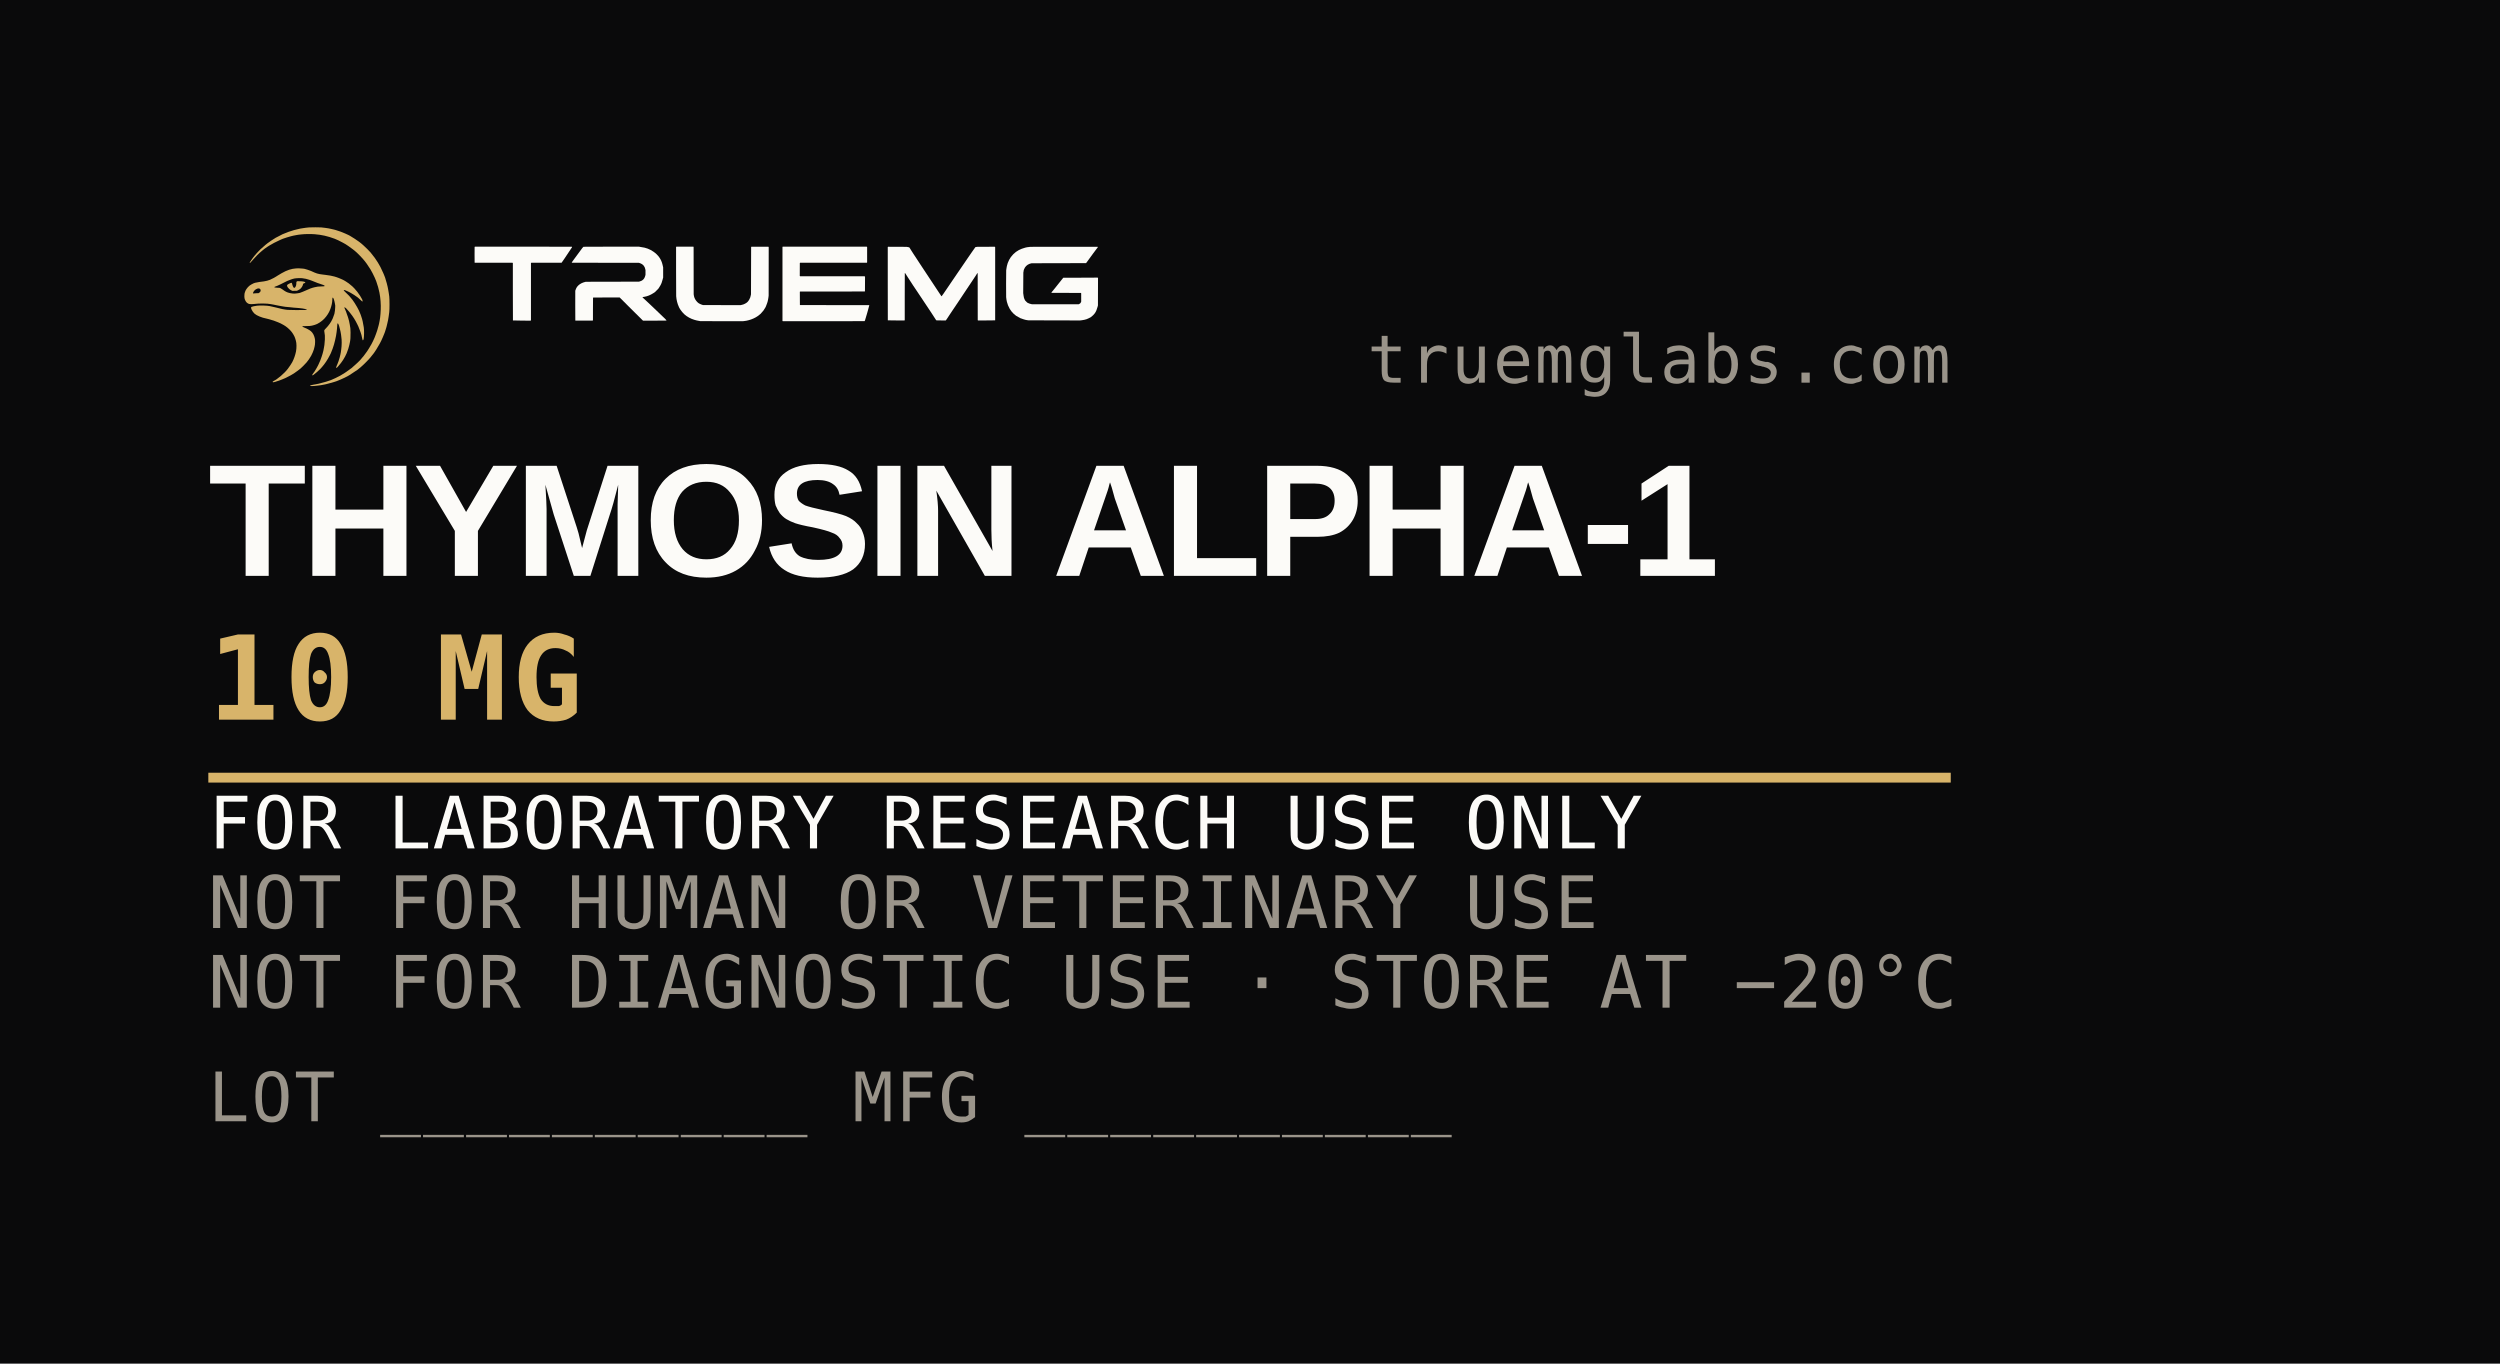
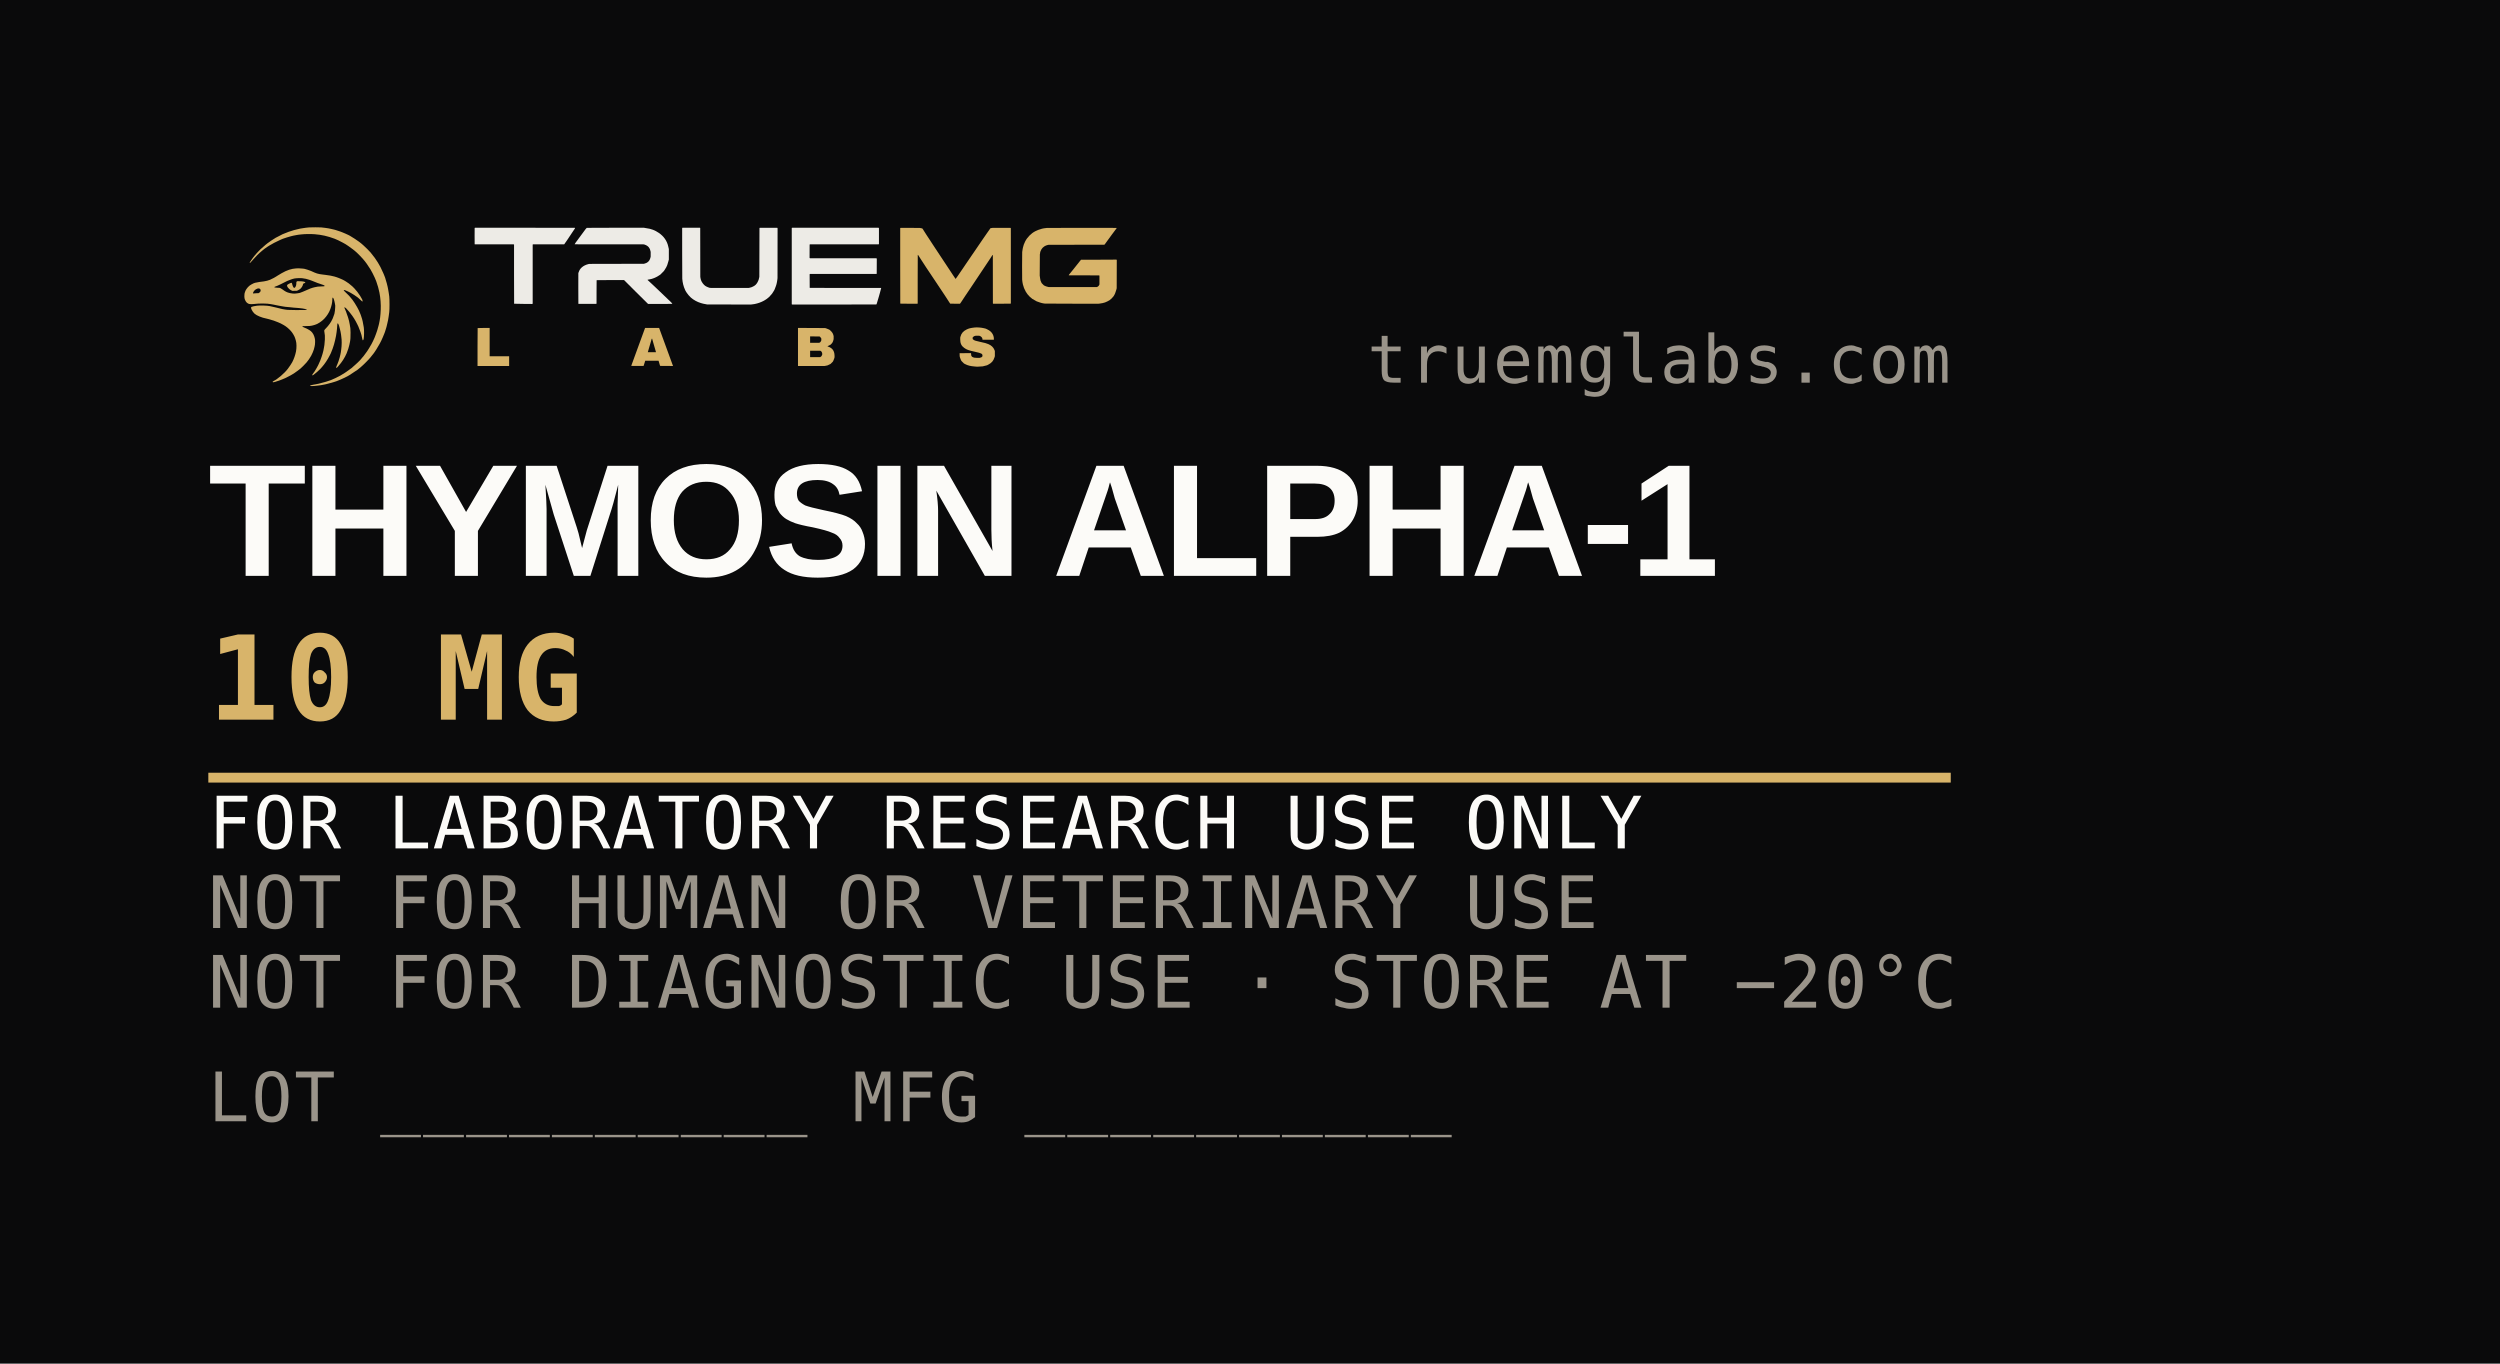
<svg xmlns="http://www.w3.org/2000/svg" width="66.0mm" height="36.0mm" viewBox="0 0 66.0 36.0">
  <rect x="0" y="0" width="66.0" height="36.0" fill="#0A0A0B" />
  <g transform="translate(5.500,5.300) scale(0.0035)">
    <g transform="translate(0,1600) scale(0.025,-0.025)" fill="#D8B46A" stroke="none">
      <path d="M30400 55957 c-297 -16 -720 -59 -940 -94 -220 -35 -598 -91 -840 -124 -768 -105 -982 -149 -2060 -419 -187 -47 -520 -130 -740 -184 -821 -204 -2477 -801 -3440 -1242 -528 -241 -1624 -809 -2100 -1086 -590 -345 -2063 -1335 -2434 -1636 -184 -150 -429 -344 -546 -432 -225 -171 -418 -340 -1592 -1400 -171 -154 -354 -346 -408 -427 -53 -81 -151 -178 -217 -217 -65 -39 -332 -323 -591 -631 -260 -307 -536 -632 -615 -722 -79 -90 -204 -252 -278 -361 -74 -110 -192 -263 -262 -340 -114 -126 -263 -343 -696 -1013 -216 -334 -206 -561 14 -319 54 61 220 236 368 390 148 154 351 382 453 506 583 717 1913 2044 2524 2520 187 146 376 305 420 354 124 139 986 773 1403 1033 152 95 430 269 617 387 719 454 2073 1166 2860 1505 308 133 603 269 657 303 136 88 871 359 1323 488 209 60 422 131 472 159 51 28 280 93 509 144 229 52 529 139 668 194 138 54 485 138 771 186 286 48 664 121 840 162 176 41 500 94 720 119 220 24 553 61 740 82 1195 135 2877 157 4140 55 2107 -171 3829 -563 6000 -1368 547 -203 1543 -682 2440 -1172 805 -441 925 -512 1273 -757 172 -121 406 -279 520 -351 314 -199 918 -640 1261 -920 168 -138 414 -333 546 -433 671 -512 2476 -2380 3072 -3178 171 -230 399 -535 507 -678 203 -270 597 -862 1144 -1720 301 -472 1075 -1973 1331 -2582 244 -582 288 -689 440 -1078 157 -402 526 -1548 526 -1634 0 -25 63 -271 139 -546 425 -1525 659 -3281 692 -5200 24 -1413 -143 -3550 -352 -4500 -43 -198 -116 -563 -160 -812 -45 -249 -115 -537 -156 -640 -40 -103 -95 -296 -122 -428 -70 -351 -400 -1420 -556 -1800 -45 -110 -126 -335 -179 -500 -303 -935 -1266 -2951 -1690 -3540 -48 -66 -136 -217 -195 -335 -59 -118 -223 -384 -363 -590 -141 -206 -291 -442 -333 -525 -80 -157 -865 -1223 -1119 -1521 -80 -93 -265 -302 -411 -463 -146 -160 -293 -345 -327 -409 -114 -218 -2195 -2185 -2830 -2676 -482 -373 -1297 -962 -1638 -1185 -187 -123 -392 -257 -455 -299 -933 -620 -1772 -1089 -2765 -1547 -1211 -558 -1273 -583 -2220 -892 -165 -54 -462 -153 -659 -220 -404 -137 -1597 -460 -1841 -499 -88 -14 -268 -60 -400 -101 -132 -42 -497 -113 -811 -159 -315 -46 -711 -117 -880 -159 -170 -41 -410 -95 -534 -119 -231 -46 -397 -133 -347 -183 95 -94 798 -124 1312 -56 165 22 480 57 700 78 872 82 1752 214 2260 340 209 52 470 107 580 122 229 33 1212 293 1670 443 170 56 494 152 720 213 225 62 554 167 730 234 812 310 1131 440 1222 499 54 35 216 108 361 162 314 117 1446 662 1757 846 121 71 355 207 520 301 366 210 1934 1241 2396 1576 184 134 481 371 660 526 178 155 414 350 524 433 303 227 1686 1577 2220 2165 530 584 702 788 1026 1220 124 165 288 365 363 445 76 80 195 237 265 348 69 111 214 324 322 474 107 150 267 390 356 533 591 958 912 1505 1022 1741 70 149 190 374 268 501 77 128 192 355 255 505 63 150 272 615 464 1033 191 418 388 895 437 1060 48 165 128 376 176 469 47 93 114 299 147 457 34 159 105 389 159 511 54 123 134 394 178 603 44 209 133 578 197 820 205 766 368 1607 466 2396 53 420 127 980 164 1244 103 719 104 3773 2 4678 -40 351 -80 651 -89 666 -10 15 -53 304 -97 642 -44 338 -123 794 -176 1014 -53 220 -110 499 -126 620 -35 263 -450 1784 -595 2180 -56 154 -103 326 -103 383 -1 57 -46 192 -102 300 -55 108 -130 296 -165 417 -36 121 -106 301 -157 400 -51 99 -137 297 -190 440 -127 339 -665 1495 -792 1700 -54 88 -134 241 -177 340 -180 415 -1143 1960 -1598 2567 -399 531 -784 1023 -1271 1625 -285 353 -1603 1669 -2131 2128 -215 187 -483 422 -594 522 -112 101 -303 252 -424 337 -121 85 -274 203 -340 262 -268 241 -2259 1538 -2760 1799 -154 81 -352 185 -440 232 -251 134 -937 448 -980 448 -21 0 -151 53 -289 119 -523 248 -1616 649 -2243 823 -194 54 -383 113 -420 133 -38 19 -212 65 -388 103 -176 37 -574 130 -885 205 -311 75 -689 154 -840 175 -151 22 -572 84 -935 139 -363 54 -912 118 -1220 141 -624 46 -2827 46 -3660 -1z" />
      <path d="M26520 43595 c-1503 -101 -2804 -534 -4460 -1485 -714 -409 -983 -571 -1100 -661 -55 -43 -163 -110 -240 -149 -77 -40 -201 -119 -276 -176 -252 -192 -912 -540 -1832 -966 -362 -168 -1371 -434 -1832 -483 -220 -24 -849 -105 -1397 -181 -1084 -151 -1615 -302 -2108 -598 -124 -75 -244 -136 -267 -136 -23 0 -123 -62 -222 -138 -99 -75 -243 -170 -319 -210 -194 -101 -835 -791 -958 -1032 -57 -110 -148 -261 -204 -335 -55 -74 -113 -191 -127 -260 -15 -69 -77 -242 -139 -385 -93 -215 -119 -350 -150 -780 -62 -878 26 -1314 388 -1935 234 -401 636 -717 1052 -828 273 -73 1001 -73 1501 0 1439 208 4011 182 5050 -52 99 -22 459 -87 800 -145 341 -57 728 -138 860 -179 132 -41 510 -114 840 -162 330 -47 780 -129 1000 -181 220 -51 607 -113 860 -136 253 -24 865 -80 1360 -124 495 -45 981 -98 1080 -118 99 -20 306 -37 460 -38 354 -3 1780 -140 2269 -220 561 -91 1231 -246 1282 -297 107 -107 -50 -145 -708 -168 -1005 -37 -4364 -9 -5019 41 -919 71 -2277 343 -3524 706 -295 86 -642 164 -1920 435 -801 170 -2892 235 -3833 119 -689 -85 -1433 -246 -1627 -352 -142 -77 -161 -105 -172 -254 -7 -100 14 -219 54 -296 36 -70 115 -247 175 -392 132 -321 525 -849 832 -1119 668 -585 2172 -1205 3551 -1464 184 -34 412 -90 507 -124 95 -34 263 -78 373 -99 481 -89 2334 -717 2607 -883 70 -43 250 -120 400 -172 244 -83 464 -195 1313 -665 764 -423 1614 -1125 2248 -1858 531 -613 1106 -1620 1268 -2220 39 -143 124 -429 189 -636 240 -761 257 -2233 37 -3317 -217 -1075 -632 -2255 -1116 -3173 -229 -434 -819 -1321 -1340 -2014 -1001 -1331 -3082 -3113 -4317 -3698 -201 -95 -291 -207 -251 -311 40 -104 505 -42 935 126 201 79 390 143 420 143 30 0 161 38 291 85 130 47 425 153 656 235 1057 378 1752 700 3120 1446 773 421 1073 619 2200 1450 708 522 898 688 1617 1407 888 889 1167 1215 1709 1992 459 658 952 1543 1074 1925 28 88 87 232 131 320 162 320 426 1184 487 1588 34 226 81 482 105 568 24 86 47 446 51 800 5 574 -6 700 -108 1164 -196 892 -591 1610 -1163 2111 -348 305 -1330 854 -1763 986 -288 88 -828 392 -822 463 7 83 242 104 886 80 867 -32 1816 58 2336 222 198 62 469 141 603 175 749 190 2014 1010 2759 1788 834 871 1481 1889 1872 2948 371 1003 586 2015 587 2767 0 510 43 700 159 700 169 0 460 -829 623 -1780 l107 -620 -22 -660 c-20 -592 -86 -1119 -231 -1831 -41 -202 -387 -1161 -474 -1316 -22 -40 -93 -192 -157 -337 -367 -838 -1079 -1848 -1882 -2673 -599 -615 -608 -633 -509 -1135 146 -744 192 -1447 147 -2272 -48 -871 -109 -1582 -139 -1632 -12 -18 -67 -361 -124 -762 -56 -401 -146 -867 -198 -1036 -53 -168 -107 -378 -122 -466 -14 -88 -78 -322 -141 -520 -64 -198 -160 -504 -214 -680 -152 -499 -411 -1216 -459 -1274 -24 -29 -90 -177 -147 -329 -57 -152 -145 -349 -195 -437 -51 -88 -122 -250 -158 -360 -36 -110 -119 -281 -185 -380 -66 -99 -120 -197 -120 -218 0 -20 -72 -160 -160 -310 -88 -149 -235 -402 -327 -562 -315 -549 -487 -810 -761 -1157 -516 -654 -501 -911 32 -556 404 269 1699 1403 2036 1782 132 149 367 412 523 584 778 860 1696 2237 2305 3457 131 264 289 579 351 700 62 121 141 322 177 448 36 125 128 358 204 519 77 160 140 315 140 345 0 29 52 183 115 341 392 980 975 3467 1107 4727 32 308 86 767 118 1020 33 253 61 649 62 880 5 962 253 961 558 -3 94 -296 211 -735 261 -977 49 -242 135 -611 191 -820 55 -209 121 -587 145 -840 25 -253 62 -559 82 -680 172 -1013 156 -2619 -38 -3940 -42 -286 -88 -619 -102 -740 -14 -121 -76 -427 -137 -680 -61 -253 -150 -622 -197 -820 -127 -538 -590 -1900 -721 -2122 -39 -66 -146 -312 -238 -546 -153 -393 -176 -552 -79 -552 54 0 393 237 393 275 0 17 149 195 331 395 955 1050 1835 2420 2383 3710 337 792 716 1965 832 2574 36 190 109 535 161 766 162 707 225 1653 199 3000 -22 1204 -30 1285 -245 2420 -174 915 -259 1298 -325 1453 -34 81 -78 246 -98 366 -20 121 -90 346 -154 500 -65 155 -172 452 -238 661 -219 697 -371 1096 -590 1549 -225 468 -255 587 -158 625 60 23 542 -311 542 -375 0 -18 167 -210 371 -426 204 -216 424 -465 490 -553 65 -88 227 -295 361 -460 806 -1000 1475 -2061 2055 -3260 159 -330 307 -633 329 -674 87 -161 473 -1149 536 -1371 37 -129 117 -352 179 -495 130 -300 330 -1063 443 -1694 78 -431 162 -666 238 -666 74 0 192 250 233 495 136 809 151 2549 29 3405 -164 1155 -478 2567 -677 3046 -53 129 -120 333 -147 454 -28 121 -91 301 -140 400 -49 99 -112 252 -139 340 -263 842 -1447 2937 -2313 4092 -647 863 -1321 1593 -2113 2292 -380 335 -559 564 -507 649 35 57 368 -4 513 -94 72 -44 234 -116 359 -159 125 -43 285 -113 354 -156 69 -43 225 -117 346 -164 193 -76 779 -416 1600 -929 143 -89 368 -246 500 -349 132 -103 324 -236 427 -295 103 -59 226 -156 273 -217 47 -60 209 -209 361 -330 151 -121 341 -298 423 -393 147 -172 412 -367 500 -367 65 0 11 374 -86 593 -41 95 -200 374 -352 620 -152 246 -308 510 -346 587 -75 150 -584 868 -818 1153 -619 756 -1136 1324 -1463 1607 -910 786 -1306 1090 -1806 1385 -172 102 -385 235 -473 295 -208 143 -717 397 -1153 577 -191 79 -504 209 -697 289 -192 80 -485 187 -650 238 -165 50 -453 139 -640 196 -545 168 -1843 407 -2580 476 -374 34 -869 97 -1100 139 -231 41 -582 94 -780 116 -361 41 -1191 293 -1520 460 -595 303 -1597 706 -2220 892 -828 248 -1011 292 -1227 295 -114 1 -339 19 -500 39 -451 57 -1085 72 -1593 38z m1750 -2955 c603 -47 1755 -303 2219 -493 182 -75 385 -148 451 -164 66 -15 237 -80 380 -143 809 -358 2387 -945 3079 -1146 331 -96 539 -198 665 -324 l62 -61 -65 -65 c-53 -53 -213 -68 -952 -89 -973 -28 -1196 -54 -1970 -230 -915 -207 -1807 -533 -2759 -1007 -349 -173 -1455 -617 -1800 -722 -198 -60 -1095 -189 -1477 -212 -768 -46 -2093 236 -2671 568 -510 292 -675 400 -952 621 -165 132 -444 309 -620 393 l-320 152 -722 36 c-406 19 -761 55 -810 82 -106 56 -115 157 -18 191 39 13 178 68 310 123 132 55 384 151 560 213 176 62 653 285 1060 495 407 211 947 483 1200 605 253 122 559 273 680 335 121 62 328 144 460 181 132 37 313 110 402 161 90 52 307 131 483 176 176 45 382 108 458 139 375 156 1784 254 2667 185z m-12741 -3188 c84 -49 157 -141 206 -259 153 -369 -11 -726 -452 -985 l-183 -108 -600 0 c-407 0 -628 -16 -687 -50 -118 -67 -232 -63 -294 11 -172 208 461 1091 900 1255 118 44 284 119 368 165 187 103 540 89 742 -29z" />
      <path d="M26687 39620 l-119 -100 -18 -470 c-17 -409 -36 -512 -147 -790 -197 -494 -466 -674 -672 -450 -159 174 -361 642 -408 950 -51 326 -114 458 -237 490 -131 34 -1056 -420 -1251 -615 -316 -316 318 -1235 1125 -1629 l379 -186 681 3 680 2 425 205 c315 151 495 269 691 452 333 312 649 831 725 1190 68 324 93 351 426 450 314 94 364 159 230 301 -178 190 -840 297 -1832 297 l-559 0 -119 -100z" />
    </g>
  </g>
-   <g transform="translate(12.500,6.500) scale(0.002929)">
-     <g transform="translate(0,681) scale(0.025,-0.025)" fill="#FCFBF8" stroke="none">
-       <path d="M465 27020 l-58 -59 -15 -2770 c-8 -1524 0 -2802 18 -2841 l33 -70 6816 0 6815 0 61 -61 61 -61 -3 -10322 c-2 -5867 12 -10336 32 -10355 19 -18 1457 -45 3195 -61 l3160 -28 70 77 70 78 0 10325 0 10325 77 42 78 41 5439 0 5440 0 86 110 c125 160 843 1198 1065 1538 295 455 724 1099 1709 2569 l910 1356 -12 104 -12 103 -17488 9 -17488 9 -59 -58z" />
-       <path d="M39653 27037 c-49 -18 -221 -200 -384 -405 -458 -576 -1855 -2468 -2161 -2925 -179 -268 -743 -1037 -1416 -1929 -166 -221 -278 -407 -266 -440 l22 -57 12086 -12 12086 -12 278 -88 c640 -203 1152 -536 1485 -965 307 -395 445 -712 569 -1304 l66 -320 0 -800 0 -800 -66 -300 c-181 -812 -569 -1408 -1152 -1768 -273 -168 -352 -202 -789 -341 l-351 -111 -9580 -21 -9580 -22 -300 -72 c-898 -215 -1753 -647 -2317 -1169 -555 -514 -833 -960 -1109 -1776 l-74 -220 -9 -5315 c-6 -2923 5 -5341 24 -5374 l33 -60 3113 -1 3113 0 48 65 47 66 6 4063 c3 2235 15 4080 27 4100 13 21 2011 36 4813 36 l4790 0 4138 -4134 c2275 -2274 4176 -4155 4224 -4180 l88 -46 3836 0 c2110 0 4003 12 4207 26 l369 26 19 50 c22 57 -449 537 -1427 1453 -693 648 -3219 3069 -3680 3525 -144 143 -513 492 -821 776 -307 284 -765 716 -1018 960 -460 444 -678 647 -1334 1239 l-350 316 13 64 12 65 180 30 c98 16 287 47 419 68 1108 179 2211 624 3280 1324 l560 366 620 626 620 626 263 400 c457 695 732 1203 890 1648 218 612 370 1114 408 1352 14 88 56 250 92 360 l67 200 0 1860 0 1860 -67 280 c-37 154 -105 451 -152 660 -425 1916 -1544 3522 -3281 4711 -1373 939 -2719 1447 -4380 1652 -176 22 -437 66 -580 99 l-260 59 -9960 -6 c-5478 -3 -9999 -20 -10047 -38z" />
-       <path d="M73081 27003 l-41 -78 3 -8632 c2 -4748 18 -8831 36 -9073 101 -1383 432 -2698 970 -3860 66 -143 137 -296 156 -340 20 -44 107 -188 194 -320 88 -132 189 -294 225 -360 209 -379 985 -1283 1459 -1702 967 -852 2219 -1538 3517 -1926 650 -194 1101 -302 1480 -354 165 -23 381 -62 480 -87 l180 -46 7678 -14 7679 -14 341 41 c875 105 996 127 1782 328 1078 274 2363 850 3164 1418 90 64 252 177 360 252 187 130 549 429 780 644 172 160 902 995 1009 1154 55 80 204 315 333 521 129 206 275 440 325 520 50 80 106 181 125 225 20 44 83 188 142 320 184 414 294 707 421 1120 67 220 148 481 179 580 32 99 77 306 101 460 24 154 62 337 84 406 22 69 70 384 107 700 l66 574 11 8700 12 8700 -51 100 -50 100 -3067 0 -3067 0 -52 -52 -52 -52 -24 -8508 -24 -8508 -44 -260 c-110 -664 -270 -1122 -588 -1684 -416 -734 -817 -1122 -1520 -1473 -547 -273 -643 -308 -1159 -424 l-449 -100 -6776 10 -6776 11 -200 71 c-110 39 -290 99 -400 133 -249 78 -763 334 -1012 503 -573 388 -1285 1345 -1482 1993 -23 77 -72 239 -109 360 -36 121 -85 364 -108 540 l-41 320 -14 8515 -13 8515 -45 55 -46 55 -3073 0 -3074 0 -42 -77z" />
-       <path d="M111470 27037 l-70 -41 0 -13357 0 -13356 77 -42 78 -41 14699 0 c8085 0 14727 11 14761 23 73 29 147 254 589 1797 45 154 107 361 140 460 63 190 147 481 240 830 105 394 171 630 288 1030 333 1138 450 1584 428 1620 l-25 40 -12447 1 c-6847 0 -12469 14 -12496 31 l-47 30 -13 2367 -12 2367 52 52 52 52 11644 8 11643 7 44 44 44 44 13 2601 14 2601 -64 97 -64 98 -11636 0 -11636 0 -65 65 -65 65 9 2319 10 2320 55 55 56 56 12035 0 12036 0 42 77 41 78 0 2733 0 2734 -61 88 -61 87 -15129 1 -15129 0 -70 -41z" />
-       <path d="M149428 26991 l-69 -51 0 -13193 c0 -7256 10 -13210 23 -13230 14 -22 1228 -37 3012 -37 l2990 0 48 48 48 48 0 8485 c0 4667 11 8496 24 8510 51 51 137 -27 250 -225 101 -177 300 -490 866 -1360 66 -102 354 -541 640 -976 286 -435 601 -923 700 -1084 99 -162 321 -503 493 -760 172 -256 505 -753 740 -1103 235 -350 445 -663 467 -695 22 -31 510 -762 1084 -1623 574 -861 1170 -1754 1324 -1985 154 -231 405 -609 558 -840 153 -231 503 -754 776 -1163 274 -408 516 -772 538 -808 22 -36 195 -296 384 -577 189 -282 556 -836 816 -1232 1081 -1646 1205 -1838 1541 -2380 75 -121 155 -233 178 -249 22 -17 800 -30 1727 -30 l1686 -1 119 135 c65 75 217 295 338 490 237 384 977 1507 1354 2055 228 331 2457 3644 2617 3889 44 67 699 1051 1456 2187 757 1135 1423 2135 1480 2222 180 274 1884 2825 1961 2936 156 223 1269 1899 1393 2098 72 114 250 393 396 620 l265 412 64 -13 65 -12 10 -8456 10 -8455 45 -54 45 -54 3045 1 c1675 0 3068 15 3097 33 l52 33 3 9997 c2 5498 1 11430 -2 13183 l-5 3187 -64 64 -64 64 -3106 -3 -3106 -4 -378 -57 -379 -56 -90 -91 c-86 -86 -510 -688 -1208 -1715 -174 -255 -384 -561 -468 -680 -84 -119 -276 -396 -427 -616 -151 -220 -458 -665 -682 -990 -1061 -1535 -1504 -2184 -2993 -4392 -102 -151 -291 -424 -420 -606 -395 -558 -1826 -2658 -2692 -3952 -243 -363 -534 -795 -646 -960 -362 -533 -933 -1370 -1216 -1780 -151 -220 -481 -706 -734 -1080 -645 -958 -666 -976 -803 -710 -42 83 -173 285 -290 450 -117 165 -304 439 -414 609 -110 170 -319 485 -464 700 -262 388 -699 1050 -1710 2591 -288 440 -580 881 -649 980 -69 99 -254 378 -411 620 -158 242 -361 548 -451 680 -281 410 -2516 3790 -2639 3990 -64 104 -235 365 -380 580 -145 214 -333 498 -417 630 -84 132 -354 546 -599 920 -245 374 -615 940 -823 1259 -207 318 -435 660 -505 760 -71 99 -211 316 -313 481 -101 165 -291 462 -420 660 -130 198 -296 457 -368 575 -72 117 -167 271 -211 341 -44 69 -139 228 -212 352 -169 288 -192 306 -474 358 -129 23 -333 61 -454 84 l-220 41 -3341 16 -3341 15 -70 -51z" />
-       <path d="M200748 27015 c-12 -12 -199 -36 -415 -54 -432 -34 -1041 -135 -1353 -224 -1056 -300 -1666 -529 -2360 -890 -1428 -741 -2792 -2118 -3512 -3547 -409 -812 -663 -1509 -787 -2160 -25 -132 -70 -357 -100 -500 -79 -379 -135 -742 -162 -1060 -43 -494 -55 -9253 -14 -9700 56 -610 149 -1204 259 -1660 102 -419 325 -1132 377 -1200 16 -22 80 -166 140 -320 130 -331 384 -846 530 -1076 305 -481 394 -610 605 -874 491 -615 1084 -1182 1642 -1570 290 -202 1442 -860 1505 -860 28 0 101 -26 164 -59 200 -104 621 -251 1093 -383 253 -70 546 -153 651 -184 105 -31 330 -75 500 -97 170 -23 390 -53 489 -68 99 -14 4347 -33 9440 -40 l9260 -14 540 64 c656 78 1322 222 1791 386 457 161 1227 540 1629 803 397 259 1101 959 1378 1369 420 622 746 1395 972 2303 l125 500 14 4945 15 4946 -71 71 -71 71 -1581 -27 c-870 -14 -3652 -26 -6184 -26 l-4603 0 -358 -430 c-730 -878 -909 -1102 -1673 -2099 -240 -314 -558 -715 -706 -891 -148 -176 -383 -466 -523 -644 -337 -431 -699 -871 -887 -1081 -88 -98 -148 -202 -140 -243 l14 -72 5305 -10 5304 -10 53 -64 53 -63 2 -1507 2 -1506 -91 -224 c-110 -274 -304 -474 -603 -623 l-226 -113 -8400 4 -8400 4 -320 70 c-469 102 -882 246 -1179 409 l-261 145 -360 364 -361 364 -139 260 c-255 475 -361 834 -439 1480 -25 209 -65 499 -88 643 l-43 264 25 3744 25 3744 40 105 c22 58 40 190 41 293 1 337 223 944 505 1380 483 748 1297 1294 2194 1474 l240 48 9794 23 9795 22 117 140 c64 77 166 212 225 299 139 203 491 691 749 1038 529 712 1029 1396 1202 1646 106 153 235 331 287 397 354 447 648 839 1069 1427 120 168 302 408 403 532 l184 226 -13 87 -12 88 -12145 8 c-6680 5 -12155 -1 -12167 -13z" />
+   <g transform="translate(12.500,6.000) scale(0.003017)">
+     <g transform="translate(0,681) scale(0.025,-0.025)" stroke="none">
+       <g fill="#EDEBE6">
+         <path d="M465 27020 l-58 -59 -15 -2770 c-8 -1524 0 -2802 18 -2841 l33 -70 6816 0 6815 0 61 -61 61 -61 -3 -10322 c-2 -5867 12 -10336 32 -10355 19 -18 1457 -45 3195 -61 l3160 -28 70 77 70 78 0 10325 0 10325 77 42 78 41 5439 0 5440 0 86 110 c125 160 843 1198 1065 1538 295 455 724 1099 1709 2569 l910 1356 -12 104 -12 103 -17488 9 -17488 9 -59 -58z" />
+         <path d="M39653 27037 c-49 -18 -221 -200 -384 -405 -458 -576 -1855 -2468 -2161 -2925 -179 -268 -743 -1037 -1416 -1929 -166 -221 -278 -407 -266 -440 l22 -57 12086 -12 12086 -12 278 -88 c640 -203 1152 -536 1485 -965 307 -395 445 -712 569 -1304 l66 -320 0 -800 0 -800 -66 -300 c-181 -812 -569 -1408 -1152 -1768 -273 -168 -352 -202 -789 -341 l-351 -111 -9580 -21 -9580 -22 -300 -72 c-898 -215 -1753 -647 -2317 -1169 -555 -514 -833 -960 -1109 -1776 l-74 -220 -9 -5315 c-6 -2923 5 -5341 24 -5374 l33 -60 3113 -1 3113 0 48 65 47 66 6 4063 c3 2235 15 4080 27 4100 13 21 2011 36 4813 36 l4790 0 4138 -4134 c2275 -2274 4176 -4155 4224 -4180 l88 -46 3836 0 c2110 0 4003 12 4207 26 l369 26 19 50 c22 57 -449 537 -1427 1453 -693 648 -3219 3069 -3680 3525 -144 143 -513 492 -821 776 -307 284 -765 716 -1018 960 -460 444 -678 647 -1334 1239 l-350 316 13 64 12 65 180 30 c98 16 287 47 419 68 1108 179 2211 624 3280 1324 l560 366 620 626 620 626 263 400 c457 695 732 1203 890 1648 218 612 370 1114 408 1352 14 88 56 250 92 360 l67 200 0 1860 0 1860 -67 280 c-37 154 -105 451 -152 660 -425 1916 -1544 3522 -3281 4711 -1373 939 -2719 1447 -4380 1652 -176 22 -437 66 -580 99 l-260 59 -9960 -6 c-5478 -3 -9999 -20 -10047 -38z" />
+         <path d="M73081 27003 l-41 -78 3 -8632 c2 -4748 18 -8831 36 -9073 101 -1383 432 -2698 970 -3860 66 -143 137 -296 156 -340 20 -44 107 -188 194 -320 88 -132 189 -294 225 -360 209 -379 985 -1283 1459 -1702 967 -852 2219 -1538 3517 -1926 650 -194 1101 -302 1480 -354 165 -23 381 -62 480 -87 l180 -46 7678 -14 7679 -14 341 41 c875 105 996 127 1782 328 1078 274 2363 850 3164 1418 90 64 252 177 360 252 187 130 549 429 780 644 172 160 902 995 1009 1154 55 80 204 315 333 521 129 206 275 440 325 520 50 80 106 181 125 225 20 44 83 188 142 320 184 414 294 707 421 1120 67 220 148 481 179 580 32 99 77 306 101 460 24 154 62 337 84 406 22 69 70 384 107 700 l66 574 11 8700 12 8700 -51 100 -50 100 -3067 0 -3067 0 -52 -52 -52 -52 -24 -8508 -24 -8508 -44 -260 c-110 -664 -270 -1122 -588 -1684 -416 -734 -817 -1122 -1520 -1473 -547 -273 -643 -308 -1159 -424 l-449 -100 -6776 10 -6776 11 -200 71 c-110 39 -290 99 -400 133 -249 78 -763 334 -1012 503 -573 388 -1285 1345 -1482 1993 -23 77 -72 239 -109 360 -36 121 -85 364 -108 540 l-41 320 -14 8515 -13 8515 -45 55 -46 55 -3073 0 -3074 0 -42 -77z" />
+         <path d="M111470 27037 l-70 -41 0 -13357 0 -13356 77 -42 78 -41 14699 0 c8085 0 14727 11 14761 23 73 29 147 254 589 1797 45 154 107 361 140 460 63 190 147 481 240 830 105 394 171 630 288 1030 333 1138 450 1584 428 1620 l-25 40 -12447 1 c-6847 0 -12469 14 -12496 31 l-47 30 -13 2367 -12 2367 52 52 52 52 11644 8 11643 7 44 44 44 44 13 2601 14 2601 -64 97 -64 98 -11636 0 -11636 0 -65 65 -65 65 9 2319 10 2320 55 55 56 56 12035 0 12036 0 42 77 41 78 0 2733 0 2734 -61 88 -61 87 -15129 1 -15129 0 -70 -41z" />
+       </g>
+       <g fill="#D8B46A">
+         <path d="M149428 26991 l-69 -51 0 -13193 c0 -7256 10 -13210 23 -13230 14 -22 1228 -37 3012 -37 l2990 0 48 48 48 48 0 8485 c0 4667 11 8496 24 8510 51 51 137 -27 250 -225 101 -177 300 -490 866 -1360 66 -102 354 -541 640 -976 286 -435 601 -923 700 -1084 99 -162 321 -503 493 -760 172 -256 505 -753 740 -1103 235 -350 445 -663 467 -695 22 -31 510 -762 1084 -1623 574 -861 1170 -1754 1324 -1985 154 -231 405 -609 558 -840 153 -231 503 -754 776 -1163 274 -408 516 -772 538 -808 22 -36 195 -296 384 -577 189 -282 556 -836 816 -1232 1081 -1646 1205 -1838 1541 -2380 75 -121 155 -233 178 -249 22 -17 800 -30 1727 -30 l1686 -1 119 135 c65 75 217 295 338 490 237 384 977 1507 1354 2055 228 331 2457 3644 2617 3889 44 67 699 1051 1456 2187 757 1135 1423 2135 1480 2222 180 274 1884 2825 1961 2936 156 223 1269 1899 1393 2098 72 114 250 393 396 620 l265 412 64 -13 65 -12 10 -8456 10 -8455 45 -54 45 -54 3045 1 c1675 0 3068 15 3097 33 l52 33 3 9997 c2 5498 1 11430 -2 13183 l-5 3187 -64 64 -64 64 -3106 -3 -3106 -4 -378 -57 -379 -56 -90 -91 c-86 -86 -510 -688 -1208 -1715 -174 -255 -384 -561 -468 -680 -84 -119 -276 -396 -427 -616 -151 -220 -458 -665 -682 -990 -1061 -1535 -1504 -2184 -2993 -4392 -102 -151 -291 -424 -420 -606 -395 -558 -1826 -2658 -2692 -3952 -243 -363 -534 -795 -646 -960 -362 -533 -933 -1370 -1216 -1780 -151 -220 -481 -706 -734 -1080 -645 -958 -666 -976 -803 -710 -42 83 -173 285 -290 450 -117 165 -304 439 -414 609 -110 170 -319 485 -464 700 -262 388 -699 1050 -1710 2591 -288 440 -580 881 -649 980 -69 99 -254 378 -411 620 -158 242 -361 548 -451 680 -281 410 -2516 3790 -2639 3990 -64 104 -235 365 -380 580 -145 214 -333 498 -417 630 -84 132 -354 546 -599 920 -245 374 -615 940 -823 1259 -207 318 -435 660 -505 760 -71 99 -211 316 -313 481 -101 165 -291 462 -420 660 -130 198 -296 457 -368 575 -72 117 -167 271 -211 341 -44 69 -139 228 -212 352 -169 288 -192 306 -474 358 -129 23 -333 61 -454 84 l-220 41 -3341 16 -3341 15 -70 -51z" />
+         <path d="M200748 27015 c-12 -12 -199 -36 -415 -54 -432 -34 -1041 -135 -1353 -224 -1056 -300 -1666 -529 -2360 -890 -1428 -741 -2792 -2118 -3512 -3547 -409 -812 -663 -1509 -787 -2160 -25 -132 -70 -357 -100 -500 -79 -379 -135 -742 -162 -1060 -43 -494 -55 -9253 -14 -9700 56 -610 149 -1204 259 -1660 102 -419 325 -1132 377 -1200 16 -22 80 -166 140 -320 130 -331 384 -846 530 -1076 305 -481 394 -610 605 -874 491 -615 1084 -1182 1642 -1570 290 -202 1442 -860 1505 -860 28 0 101 -26 164 -59 200 -104 621 -251 1093 -383 253 -70 546 -153 651 -184 105 -31 330 -75 500 -97 170 -23 390 -53 489 -68 99 -14 4347 -33 9440 -40 l9260 -14 540 64 c656 78 1322 222 1791 386 457 161 1227 540 1629 803 397 259 1101 959 1378 1369 420 622 746 1395 972 2303 l125 500 14 4945 15 4946 -71 71 -71 71 -1581 -27 c-870 -14 -3652 -26 -6184 -26 l-4603 0 -358 -430 c-730 -878 -909 -1102 -1673 -2099 -240 -314 -558 -715 -706 -891 -148 -176 -383 -466 -523 -644 -337 -431 -699 -871 -887 -1081 -88 -98 -148 -202 -140 -243 l14 -72 5305 -10 5304 -10 53 -64 53 -63 2 -1507 2 -1506 -91 -224 c-110 -274 -304 -474 -603 -623 l-226 -113 -8400 4 -8400 4 -320 70 c-469 102 -882 246 -1179 409 l-261 145 -360 364 -361 364 -139 260 c-255 475 -361 834 -439 1480 -25 209 -65 499 -88 643 l-43 264 25 3744 25 3744 40 105 c22 58 40 190 41 293 1 337 223 944 505 1380 483 748 1297 1294 2194 1474 l240 48 9794 23 9795 22 117 140 c64 77 166 212 225 299 139 203 491 691 749 1038 529 712 1029 1396 1202 1646 106 153 235 331 287 397 354 447 648 839 1069 1427 120 168 302 408 403 532 l184 226 -13 87 -12 88 -12145 8 c-6680 5 -12155 -1 -12167 -13z" />
+       </g>
+     </g>
+     <g transform="translate(0,811.8) scale(1.607877)">
+       <g transform="translate(0,300) scale(0.025,-0.025)" fill="#D8B46A" stroke="none">
+         <path d="M109060 10374 c-883 -105 -1223 -191 -1720 -433 -723 -354 -1137 -832 -1320 -1524 l-62 -237 -3 -388 c-4 -854 255 -1416 851 -1840 580 -413 916 -536 2354 -856 1425 -317 1640 -428 1640 -841 l0 -141 -113 -114 -114 -113 -214 -63 -214 -64 -425 0 c-504 0 -844 55 -1052 172 l-152 85 -83 134 -83 134 -20 258 -21 258 -1245 -10 -1244 -11 9 -334 9 -334 66 -266 c36 -146 121 -374 189 -506 l125 -240 281 -282 281 -281 281 -146 c560 -291 1154 -435 2099 -509 l500 -39 606 38 606 39 461 117 462 116 312 163 c696 362 1073 805 1299 1525 l94 299 -2 560 -2 560 -94 240 c-217 556 -654 973 -1318 1259 -413 178 -717 261 -1834 501 -954 205 -1224 295 -1434 476 l-146 126 -4 173 -5 172 146 134 147 134 173 52 173 51 400 1 400 1 151 -53 c299 -106 549 -418 549 -685 l0 -122 1240 0 1240 0 0 232 c0 429 -157 880 -432 1244 -232 306 -531 541 -948 745 l-360 176 -388 100 c-588 151 -1538 223 -2092 157z" />
+         <path d="M907 10253 c-15 -14 -27 -1877 -27 -4140 l0 -4113 3440 0 3440 0 0 1060 0 1060 -2120 0 -2120 0 0 3080 0 3080 -1293 0 c-712 0 -1306 -12 -1320 -27z" />
+         <path d="M37329 10210 c-16 -38 -696 -1897 -1510 -4130 l-1482 -4060 1338 -11 c735 -5 1345 -2 1355 8 10 10 94 267 186 571 l167 552 1453 0 1453 0 166 -560 166 -560 1408 -11 1408 -10 -54 150 c-226 634 -2882 7899 -2925 8001 l-54 130 -1523 0 -1524 0 -28 -70z m1733 -2892 c92 -340 278 -981 413 -1425 135 -444 245 -826 245 -850 l0 -43 -880 0 -880 0 0 35 c0 20 118 428 261 908 144 480 325 1099 402 1375 77 276 150 534 162 574 12 40 41 66 65 58 l43 -14 169 -618z" />
+         <path d="M70640 6143 l0 -4143 2902 0 2901 0 309 62 308 62 334 158 333 158 252 251 251 252 125 248 c69 137 153 351 185 477 l60 229 -1 321 c-1 601 -160 1085 -470 1430 -201 224 -556 447 -848 535 -133 40 -241 82 -241 95 0 12 146 91 325 175 l324 152 189 177 c231 216 381 483 460 821 l61 257 0 322 1 321 -62 239 c-83 323 -270 621 -559 892 l-241 226 -260 128 c-143 71 -368 160 -499 198 l-239 69 -2950 15 -2950 15 0 -4142z m4807 2197 c59 -44 145 -145 190 -225 l83 -146 0 -196 0 -196 -90 -178 -90 -178 -136 -91 -136 -90 -994 0 -994 0 0 702 0 702 1030 -12 1030 -12 107 -80z m151 -3079 c149 -77 276 -287 306 -506 l24 -176 -47 -179 c-53 -196 -161 -336 -329 -424 l-108 -56 -1082 0 -1082 0 0 700 0 700 1102 0 1102 0 114 -59z" />
+       </g>
    </g>
  </g>
  <text x="51.50" y="10.10" text-anchor="end" font-family="IBM Plex Mono, SF Mono, Menlo, monospace" font-size="1.75" letter-spacing="0.05" fill="#9A948A">truemglabs.com</text>
  <text x="5.5" y="15.20" font-family="Archivo Black, Archivo, Helvetica Neue, Arial, sans-serif" font-weight="900" font-size="4.23" letter-spacing="-0.12" fill="#FCFBF8">THYMOSIN ALPHA-1</text>
  <text x="5.5" y="19.00" font-family="IBM Plex Mono, SF Mono, Menlo, monospace" font-weight="600" font-size="3.10" letter-spacing="0.14" fill="#D8B46A">10 MG</text>
  <rect x="5.5" y="20.40" width="46.00" height="0.26" fill="#D8B46A" />
  <text x="5.5" y="22.40" font-family="IBM Plex Mono, SF Mono, Menlo, monospace" font-size="1.90" letter-spacing="0.04" fill="#FCFBF8">FOR LABORATORY RESEARCH USE ONLY</text>
  <text x="5.5" y="24.50" font-family="IBM Plex Mono, SF Mono, Menlo, monospace" font-size="1.90" letter-spacing="0.04" fill="#9A948A">NOT FOR HUMAN OR VETERINARY USE</text>
  <text x="5.5" y="26.60" font-family="IBM Plex Mono, SF Mono, Menlo, monospace" font-size="1.90" letter-spacing="0.04" fill="#9A948A">NOT FOR DIAGNOSTIC USE · STORE AT −20°C</text>
  <text x="5.5" y="29.60" font-family="IBM Plex Mono, SF Mono, Menlo, monospace" font-size="1.80" letter-spacing="0.05" fill="#9A948A">LOT __________   MFG __________</text>
</svg>
